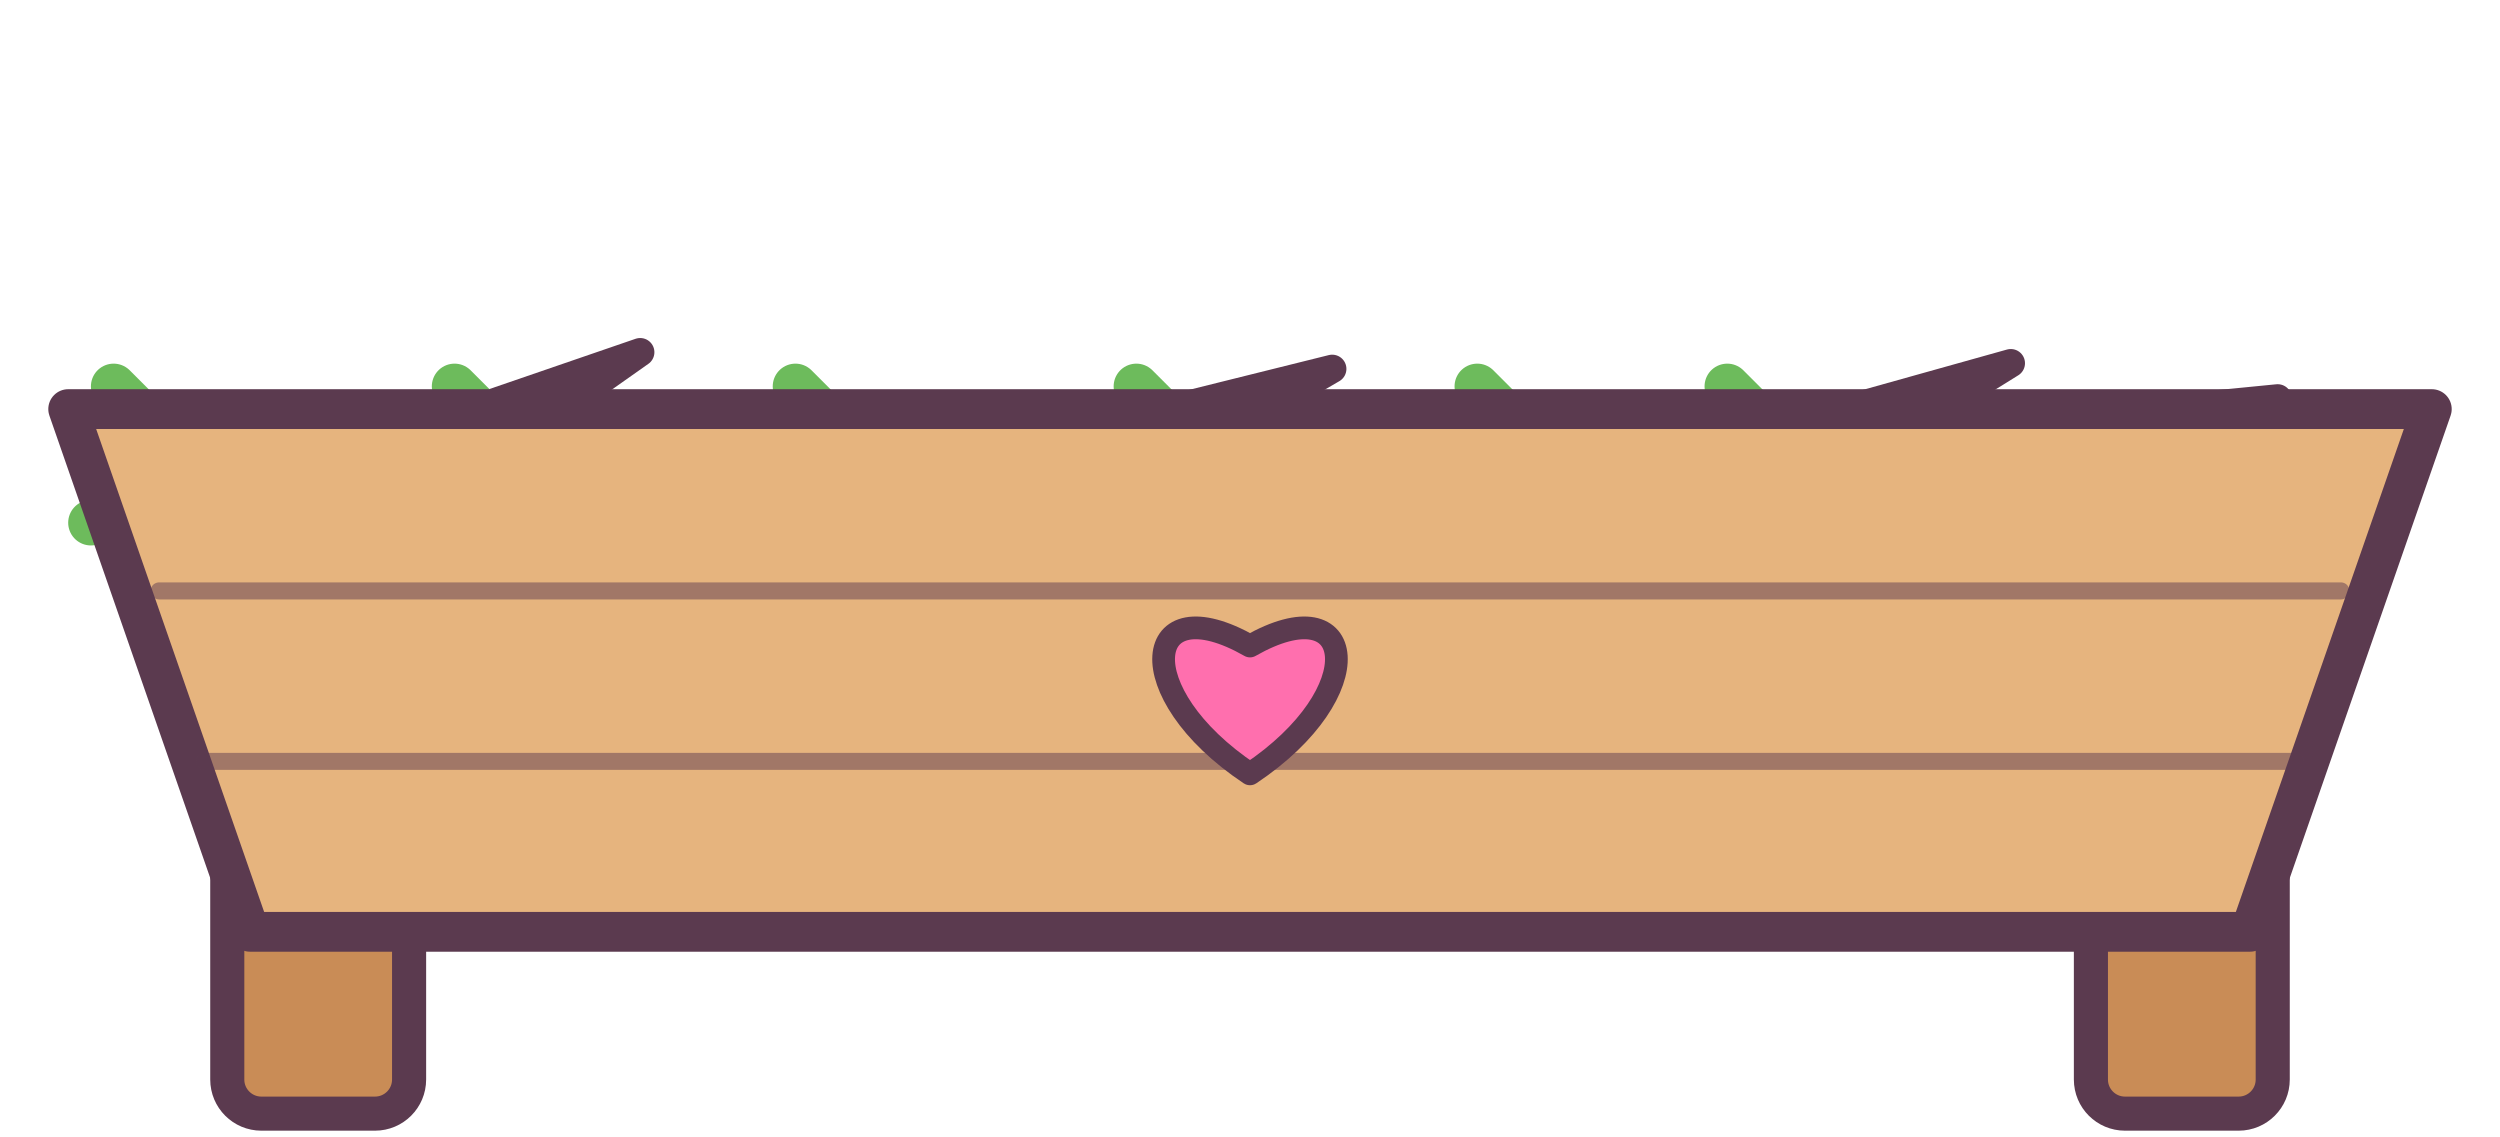
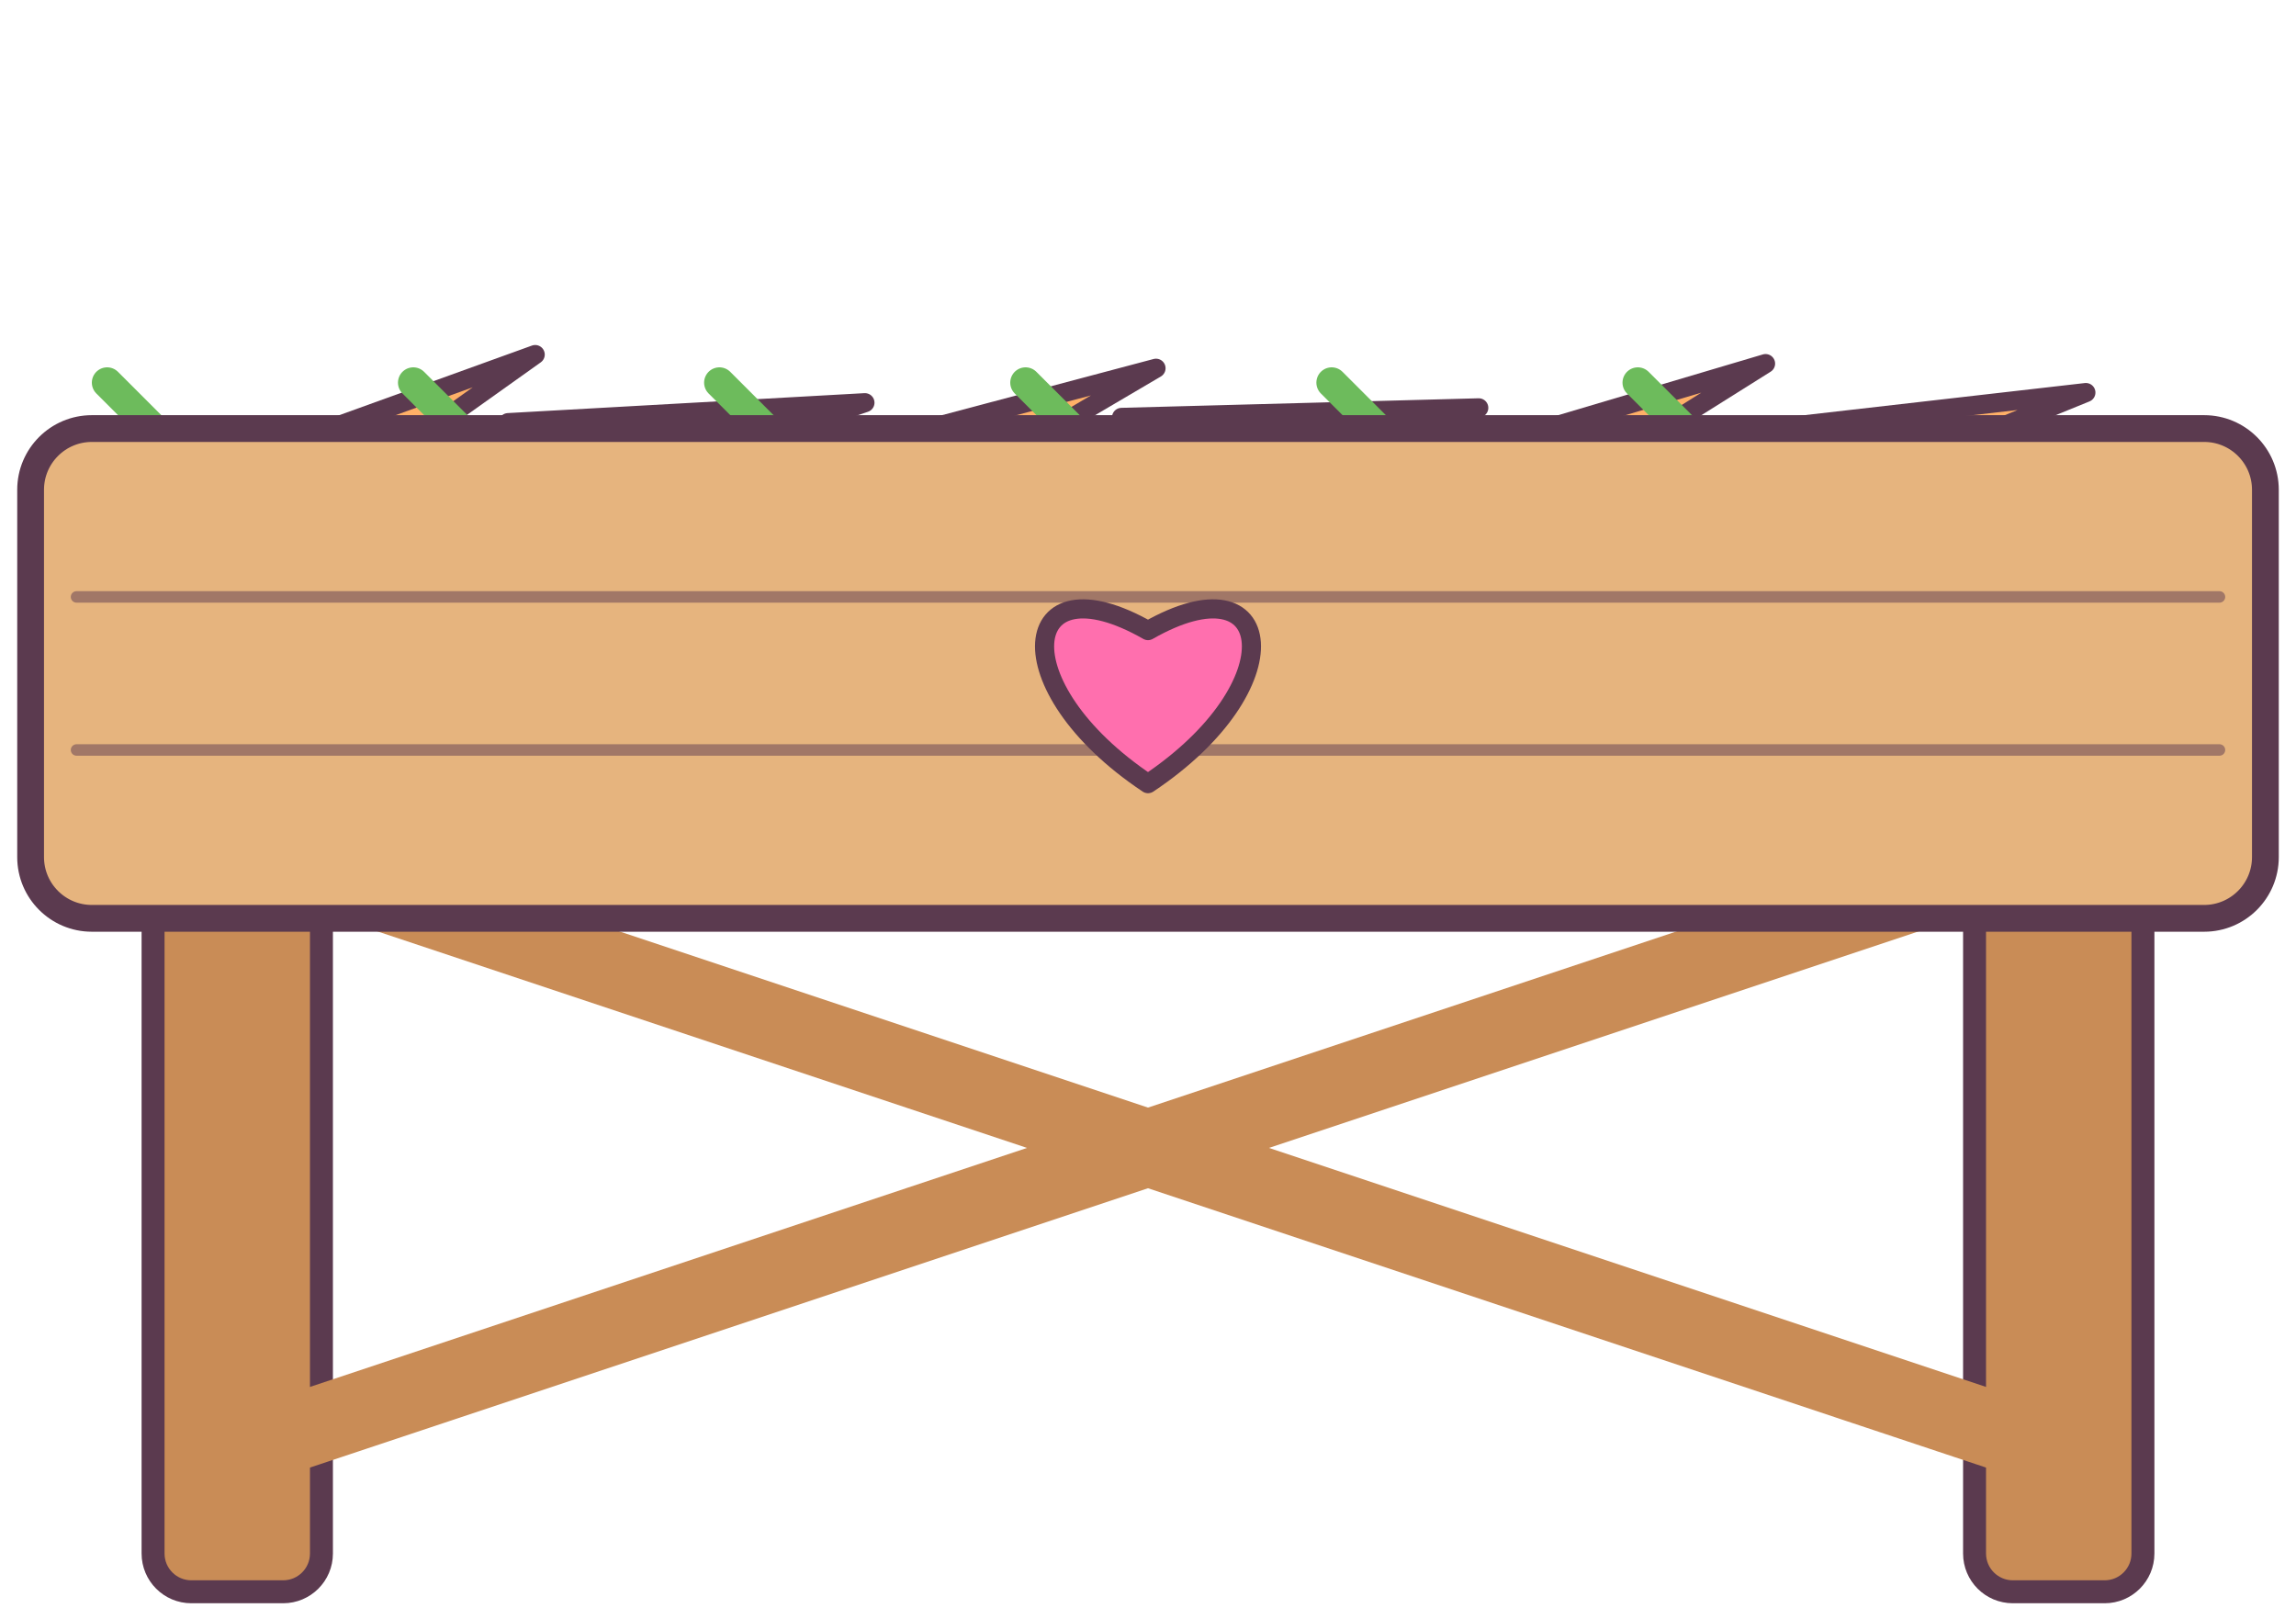
- <svg xmlns="http://www.w3.org/2000/svg" width="220" height="100" viewBox="0 0 220 100">
+ <svg xmlns="http://www.w3.org/2000/svg" width="300" height="210" viewBox="0 0 300 210">
  <defs />
  <g stroke="#5b3a4f" stroke-width="3" stroke-linejoin="round" stroke-linecap="round">
-     <rect x="20" y="70" width="16" height="28" rx="3" fill="#c98c56" />
-     <rect x="184" y="70" width="16" height="28" rx="3" fill="#c98c56" />
-     <path d="M20,40 L58,34 L24,50 Z" fill="#ffb067" stroke-width="2.5" transform="rotate(-10.0 40 42)" />
-     <path d="M20,44 l-10,-10 M20,44 l-12,2" fill="none" stroke="#6dbb5c" stroke-width="4" />
-     <path d="M50,40 L88,34 L54,50 Z" fill="#ffb067" stroke-width="2.5" transform="rotate(6.666667 70 42)" />
-     <path d="M50,44 l-10,-10 M50,44 l-12,2" fill="none" stroke="#6dbb5c" stroke-width="4" />
-     <path d="M80,40 L118,34 L84,50 Z" fill="#ffb067" stroke-width="2.5" transform="rotate(-5.0 100 42)" />
-     <path d="M80,44 l-10,-10 M80,44 l-12,2" fill="none" stroke="#6dbb5c" stroke-width="4" />
-     <path d="M110,40 L148,34 L114,50 Z" fill="#ffb067" stroke-width="2.5" transform="rotate(8.333333 130 42)" />
-     <path d="M110,44 l-10,-10 M110,44 l-12,2" fill="none" stroke="#6dbb5c" stroke-width="4" />
-     <path d="M140,40 L178,34 L144,50 Z" fill="#ffb067" stroke-width="2.5" transform="rotate(-6.666667 160 42)" />
-     <path d="M140,44 l-10,-10 M140,44 l-12,2" fill="none" stroke="#6dbb5c" stroke-width="4" />
-     <path d="M162,40 L200,34 L166,50 Z" fill="#ffb067" stroke-width="2.5" transform="rotate(3.333333 182 42)" />
-     <path d="M162,44 l-10,-10 M162,44 l-12,2" fill="none" stroke="#6dbb5c" stroke-width="4" />
-     <path d="M6,36 L214,36 L198,82 L22,82 Z" fill="#e6b47e" stroke-width="3.5" />
-     <path d="M14,52 L206,52 M18,67 L202,67" fill="none" stroke-width="1.5" opacity="0.5" />
-     <path d="M110,68.1 C99.2,60.9 100.55,51.45 110,56.85 C119.45,51.45 120.8,60.9 110,68.1 Z" fill="#ff6fae" stroke-width="2" />
+     <rect x="20" y="90" width="22" height="118" rx="5" fill="#c98c56" />
+     <rect x="258" y="90" width="22" height="118" rx="5" fill="#c98c56" />
+     <path d="M30,190 L270,110 M30,110 L270,190" fill="none" stroke-width="10" stroke="#c98c56" />
+     <path d="M26,58 L72,50 L30,70 Z" fill="#ffb067" stroke-width="2.5" transform="rotate(-10.0 50 60)" />
+     <path d="M26,62 l-12,-12 M26,62 l-14,2" fill="none" stroke="#6dbb5c" stroke-width="4" />
+     <path d="M66,58 L112,50 L70,70 Z" fill="#ffb067" stroke-width="2.5" transform="rotate(6.666667 90 60)" />
+     <path d="M66,62 l-12,-12 M66,62 l-14,2" fill="none" stroke="#6dbb5c" stroke-width="4" />
+     <path d="M106,58 L152,50 L110,70 Z" fill="#ffb067" stroke-width="2.5" transform="rotate(-5.0 130 60)" />
+     <path d="M106,62 l-12,-12 M106,62 l-14,2" fill="none" stroke="#6dbb5c" stroke-width="4" />
+     <path d="M146,58 L192,50 L150,70 Z" fill="#ffb067" stroke-width="2.5" transform="rotate(8.333333 170 60)" />
+     <path d="M146,62 l-12,-12 M146,62 l-14,2" fill="none" stroke="#6dbb5c" stroke-width="4" />
+     <path d="M186,58 L232,50 L190,70 Z" fill="#ffb067" stroke-width="2.5" transform="rotate(-6.666667 210 60)" />
+     <path d="M186,62 l-12,-12 M186,62 l-14,2" fill="none" stroke="#6dbb5c" stroke-width="4" />
+     <path d="M226,58 L272,50 L230,70 Z" fill="#ffb067" stroke-width="2.5" transform="rotate(3.333333 250 60)" />
+     <path d="M226,62 l-12,-12 M226,62 l-14,2" fill="none" stroke="#6dbb5c" stroke-width="4" />
+     <rect x="4" y="56" width="292" height="64" rx="8" fill="#e6b47e" stroke-width="3.5" />
+     <path d="M10,78 L290,78 M10,98 L290,98" fill="none" stroke-width="1.5" opacity="0.5" />
+     <path d="M150,102.4 C130.8,89.6 133.2,72.8 150,82.4 C166.8,72.8 169.2,89.6 150,102.4 Z" fill="#ff6fae" stroke-width="2.5" />
  </g>
</svg>
